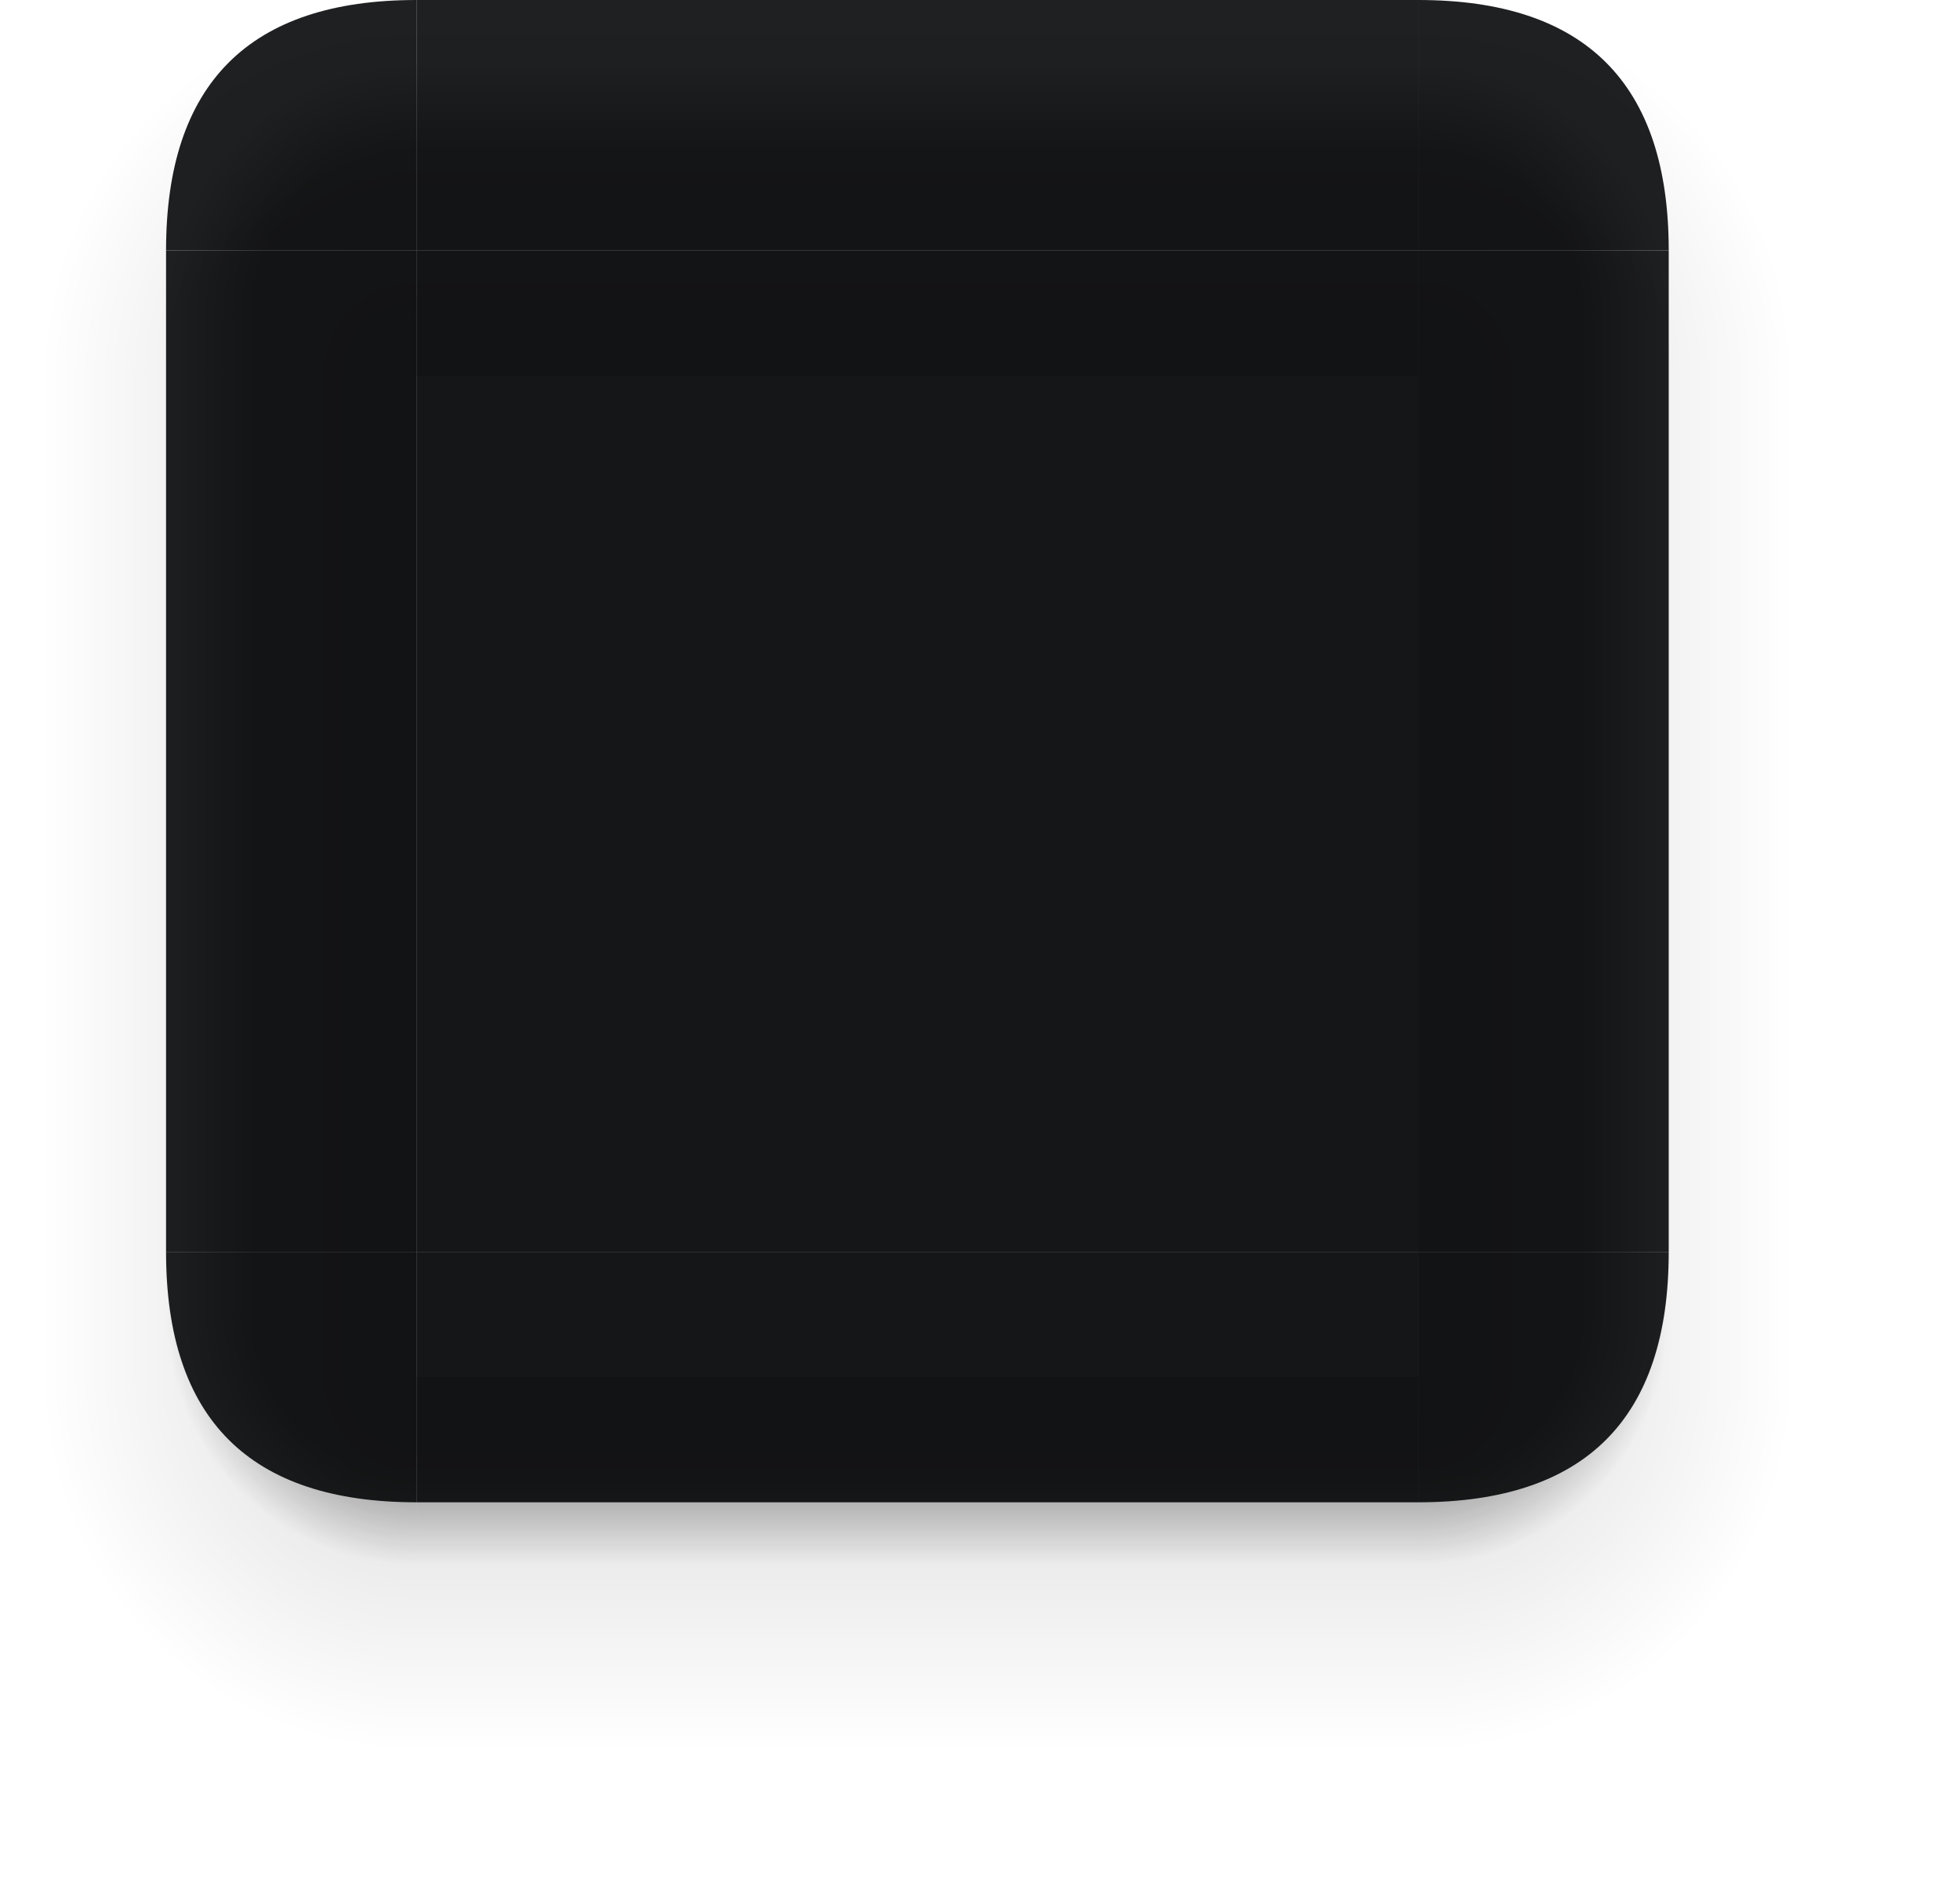
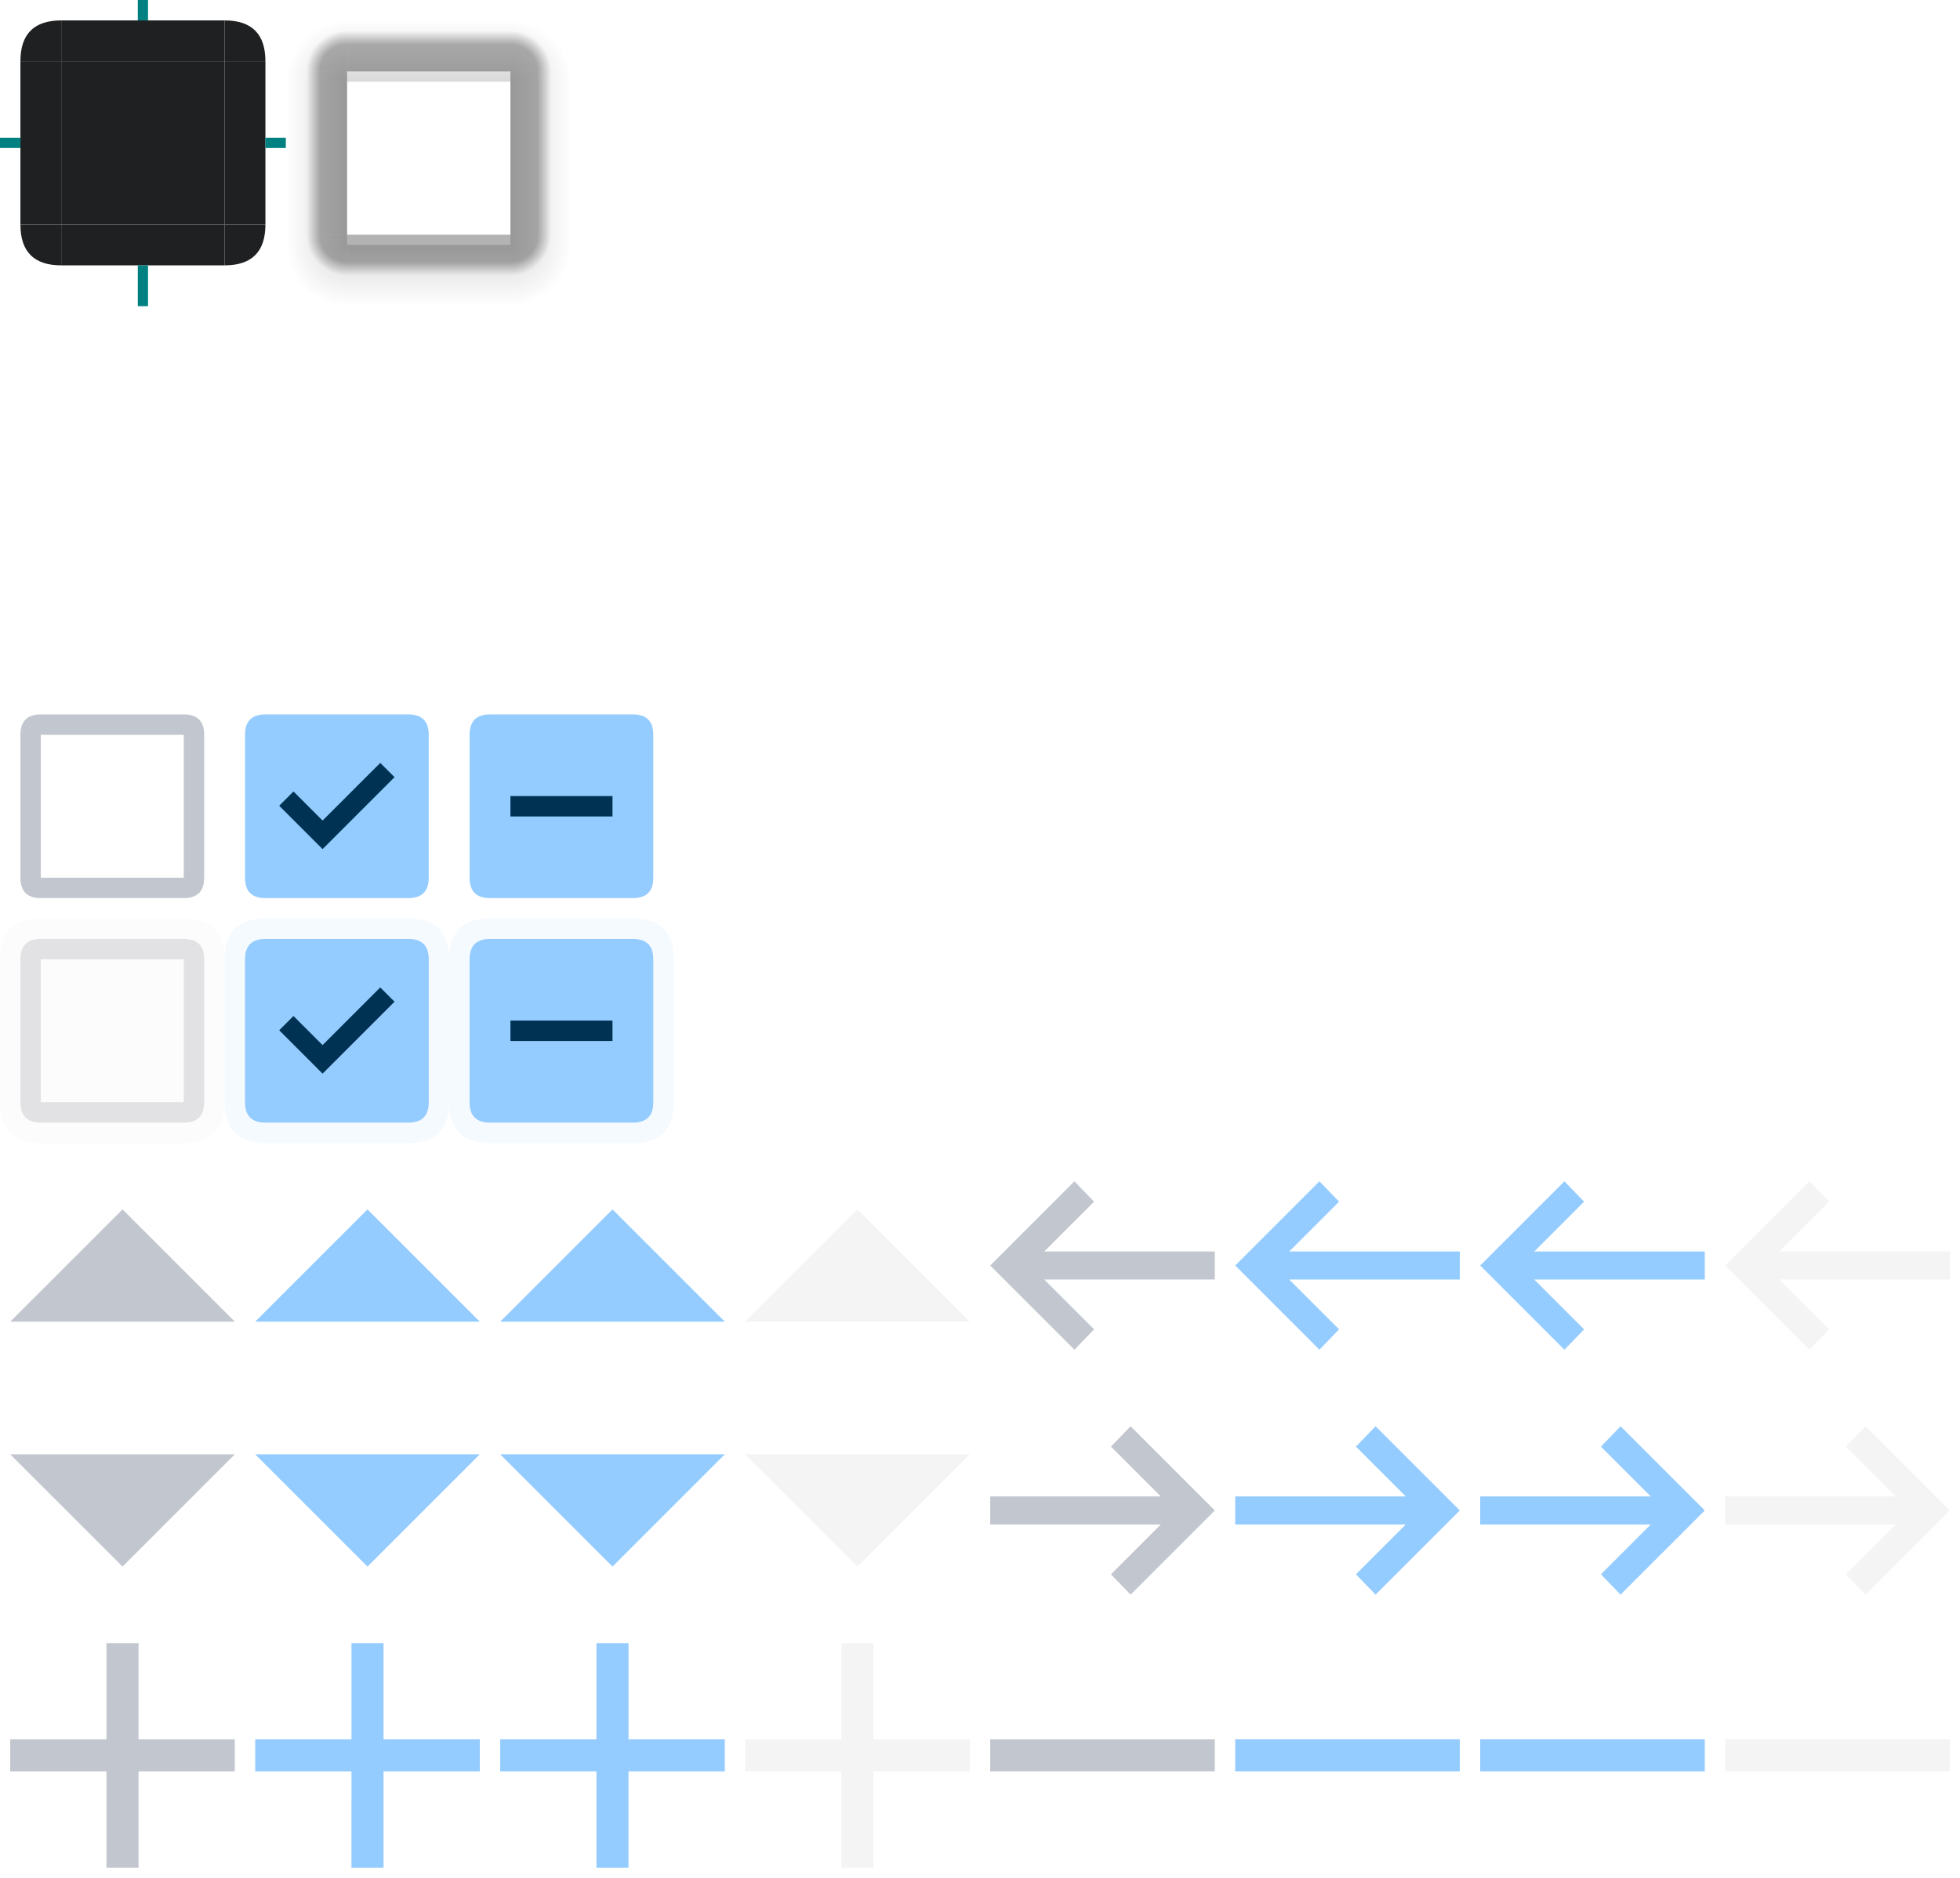
- <svg xmlns="http://www.w3.org/2000/svg" xmlns:xlink="http://www.w3.org/1999/xlink" height="184" width="192" viewBox="0 0 30 30" id="svg1" version="1.1">
+ <svg xmlns="http://www.w3.org/2000/svg" xmlns:xlink="http://www.w3.org/1999/xlink" height="184" width="192" viewBox="0 0 192 184" id="svg1" version="1.1">
  <defs id="defs1">
    <style id="style1">
      .fill-primary {
        fill: #95ccff;
      }

      .fill-on-primary {
        fill: #003353;
      }

      .fill-secondary-container {
        fill: #3a4857;
      }

      .fill-surface-container-low {
        fill: #1a1c1e;
      }

      .fill-surface-container {
        fill: #1e2022;
      }

      .fill-surface-container-highest {
        fill: #333538;
      }

      .fill-on-surface {
        fill: #e2e2e5;
      }

      .fill-on-surface-variant {
        fill: #c2c7cf;
      }

      .fill-outline {
        fill: #8c9198;
      }
    </style>
    <linearGradient id="menu-shadow-before">
      <stop id="stop1" stop-color="#000000" stop-opacity="1" offset="0.66" />
      <stop id="stop2" stop-color="#000000" stop-opacity="0" offset="1" />
    </linearGradient>
-     <linearGradient xlink:href="#menu-shadow-before" id="msb-t" x1="28" y1="5" x2="28" y2="1" gradientUnits="userSpaceOnUse" />
-     <linearGradient xlink:href="#menu-shadow-before" id="msb-l" x1="6" y1="13" x2="2" y2="13" gradientUnits="userSpaceOnUse" />
-     <linearGradient xlink:href="#menu-shadow-before" id="msb-r" x1="22" y1="13" x2="26" y2="13" gradientUnits="userSpaceOnUse" />
-     <linearGradient xlink:href="#menu-shadow-before" id="msb-b" x1="28" y1="21" x2="28" y2="25" gradientUnits="userSpaceOnUse" />
-     <radialGradient xlink:href="#menu-shadow-before" id="msb-tl" cx="6" cy="5" r="4" gradientUnits="userSpaceOnUse" />
-     <radialGradient xlink:href="#menu-shadow-before" id="msb-tr" cx="22" cy="5" r="4" gradientUnits="userSpaceOnUse" />
-     <radialGradient xlink:href="#menu-shadow-before" id="msb-bl" cx="6" cy="21" r="4" gradientUnits="userSpaceOnUse" />
-     <radialGradient xlink:href="#menu-shadow-before" id="msb-br" cx="22" cy="21" r="4" gradientUnits="userSpaceOnUse" />
+     <linearGradient xlink:href="#menu-shadow-before" id="msb-t" x1="28" y1="7" x2="28" y2="3" gradientUnits="userSpaceOnUse" />
+     <linearGradient xlink:href="#menu-shadow-before" id="msb-l" x1="6" y1="15" x2="2" y2="15" gradientUnits="userSpaceOnUse" />
+     <linearGradient xlink:href="#menu-shadow-before" id="msb-r" x1="22" y1="15" x2="26" y2="15" gradientUnits="userSpaceOnUse" />
+     <linearGradient xlink:href="#menu-shadow-before" id="msb-b" x1="28" y1="23" x2="28" y2="27" gradientUnits="userSpaceOnUse" />
+     <radialGradient xlink:href="#menu-shadow-before" id="msb-tl" cx="6" cy="7" r="4" gradientUnits="userSpaceOnUse" />
+     <radialGradient xlink:href="#menu-shadow-before" id="msb-tr" cx="22" cy="7" r="4" gradientUnits="userSpaceOnUse" />
+     <radialGradient xlink:href="#menu-shadow-before" id="msb-bl" cx="6" cy="23" r="4" gradientUnits="userSpaceOnUse" />
+     <radialGradient xlink:href="#menu-shadow-before" id="msb-br" cx="22" cy="23" r="4" gradientUnits="userSpaceOnUse" />
    <linearGradient id="menu-shadow-after">
      <stop id="stop3" stop-color="#000000" stop-opacity="1" offset="0" />
      <stop id="stop4" stop-color="#000000" stop-opacity="0" offset="1" />
    </linearGradient>
-     <linearGradient xlink:href="#menu-shadow-after" id="msa-t" x1="28" y1="6" x2="28" y2="0" gradientUnits="userSpaceOnUse" />
-     <linearGradient xlink:href="#menu-shadow-after" id="msa-l" x1="6" y1="14" x2="0" y2="14" gradientUnits="userSpaceOnUse" />
-     <linearGradient xlink:href="#menu-shadow-after" id="msa-r" x1="22" y1="14" x2="28" y2="14" gradientUnits="userSpaceOnUse" />
-     <linearGradient xlink:href="#menu-shadow-after" id="msa-b" x1="28" y1="22" x2="28" y2="28" gradientUnits="userSpaceOnUse" />
-     <radialGradient xlink:href="#menu-shadow-after" id="msa-tl" cx="6" cy="6" r="6" gradientUnits="userSpaceOnUse" />
-     <radialGradient xlink:href="#menu-shadow-after" id="msa-tr" cx="22" cy="6" r="6" gradientUnits="userSpaceOnUse" />
-     <radialGradient xlink:href="#menu-shadow-after" id="msa-bl" cx="6" cy="22" r="6" gradientUnits="userSpaceOnUse" />
-     <radialGradient xlink:href="#menu-shadow-after" id="msa-br" cx="22" cy="22" r="6" gradientUnits="userSpaceOnUse" />
+     <linearGradient xlink:href="#menu-shadow-after" id="msa-t" x1="28" y1="8" x2="28" y2="2" gradientUnits="userSpaceOnUse" />
+     <linearGradient xlink:href="#menu-shadow-after" id="msa-l" x1="6" y1="16" x2="0" y2="16" gradientUnits="userSpaceOnUse" />
+     <linearGradient xlink:href="#menu-shadow-after" id="msa-r" x1="22" y1="16" x2="28" y2="16" gradientUnits="userSpaceOnUse" />
+     <linearGradient xlink:href="#menu-shadow-after" id="msa-b" x1="28" y1="24" x2="28" y2="30" gradientUnits="userSpaceOnUse" />
+     <radialGradient xlink:href="#menu-shadow-after" id="msa-tl" cx="6" cy="8" r="6" gradientUnits="userSpaceOnUse" />
+     <radialGradient xlink:href="#menu-shadow-after" id="msa-tr" cx="22" cy="8" r="6" gradientUnits="userSpaceOnUse" />
+     <radialGradient xlink:href="#menu-shadow-after" id="msa-bl" cx="6" cy="24" r="6" gradientUnits="userSpaceOnUse" />
+     <radialGradient xlink:href="#menu-shadow-after" id="msa-br" cx="22" cy="24" r="6" gradientUnits="userSpaceOnUse" />
  </defs>
  <g id="checkbox-group" transform="translate(0,68)">
    <g id="checkbox-normal">
      <path d="M 0,4 Q 0,0 4,0 h 14 q 4,0 4,4 v 14 q 0,4 -4,4 H 4 Q 0,22 0,18 Z" opacity="0" />
      <path d="M 2,4 Q 2,2 4,2 h 14 q 2,0 2,2 v 14 q 0,2 -2,2 H 4 Q 2,20 2,18 V 4 H 4 V 18 H 18 V 4 Z" class="fill-on-surface-variant" />
    </g>
    <g id="checkbox-focused" transform="translate(0,22)">
      <path d="M 0,4 Q 0,0 4,0 h 14 q 4,0 4,4 v 14 q 0,4 -4,4 H 4 Q 0,22 0,18 Z" class="fill-on-surface" opacity="0.1" />
      <path d="M 2,4 Q 2,2 4,2 h 14 q 2,0 2,2 v 14 q 0,2 -2,2 H 4 Q 2,20 2,18 V 4 H 4 V 18 H 18 V 4 Z" class="fill-on-surface" />
    </g>
    <g id="checkbox-checked-normal" transform="translate(22)">
      <path d="M 0,4 Q 0,0 4,0 h 14 q 4,0 4,4 v 14 q 0,4 -4,4 H 4 Q 0,22 0,18 Z" opacity="0" />
      <path d="M 2,4 Q 2,2 4,2 h 14 q 2,0 2,2 v 14 q 0,2 -2,2 H 4 Q 2,20 2,18 Z" class="fill-primary" />
      <path d="M 9.6,15.2 16.65,8.15 15.25,6.75 9.6,12.4 6.75,9.55 l -1.4,1.4 z" class="fill-on-primary" />
    </g>
    <g id="checkbox-checked-focused" transform="translate(22,22)">
      <path d="M 0,4 Q 0,0 4,0 h 14 q 4,0 4,4 v 14 q 0,4 -4,4 H 4 Q 0,22 0,18 Z" class="fill-primary" opacity="0.1" />
      <path d="M 2,4 Q 2,2 4,2 h 14 q 2,0 2,2 v 14 q 0,2 -2,2 H 4 Q 2,20 2,18 Z" class="fill-primary" />
      <path d="M 9.6,15.2 16.65,8.15 15.25,6.75 9.6,12.4 6.75,9.55 l -1.4,1.4 z" class="fill-on-primary" />
    </g>
    <g id="checkbox-tristate-normal" transform="translate(44)">
      <path d="M 0,4 Q 0,0 4,0 h 14 q 4,0 4,4 v 14 q 0,4 -4,4 H 4 Q 0,22 0,18 Z" opacity="0" />
      <path d="M 2,4 Q 2,2 4,2 h 14 q 2,0 2,2 v 14 q 0,2 -2,2 H 4 Q 2,20 2,18 Z" class="fill-primary" />
      <path d="M 6,12 H 16 V 10 H 6 Z" class="fill-on-primary" />
    </g>
    <g id="checkbox-tristate-focused" transform="translate(44,22)">
      <path d="M 0,4 Q 0,0 4,0 h 14 q 4,0 4,4 v 14 q 0,4 -4,4 H 4 Q 0,22 0,18 Z" class="fill-primary" opacity="0.1" />
      <path d="M 2,4 Q 2,2 4,2 h 14 q 2,0 2,2 v 14 q 0,2 -2,2 H 4 Q 2,20 2,18 Z" class="fill-primary" />
      <path d="M 6,12 H 16 V 10 H 6 Z" class="fill-on-primary" />
    </g>
  </g>
  <g id="arrow-group" transform="translate(0,112)">
    <g id="arrow-up-normal">
      <rect width="24" height="24" x="0" y="0" opacity="0" />
      <path d="m 1,17.5 11,-11 11,11 z" class="fill-on-surface-variant" />
    </g>
    <g id="arrow-up-focused" transform="translate(24,0)">
      <rect width="24" height="24" x="0" y="0" opacity="0" />
      <path d="m 1,17.5 11,-11 11,11 z" class="fill-primary" />
    </g>
    <g id="arrow-up-pressed" transform="translate(48,0)">
      <rect width="24" height="24" x="0" y="0" opacity="0" />
      <path d="m 1,17.5 11,-11 11,11 z" class="fill-primary" />
    </g>
    <g id="arrow-up-disabled" transform="translate(72,0)">
      <rect width="24" height="24" x="0" y="0" opacity="0" />
      <path d="m 1,17.5 11,-11 11,11 z" class="fill-on-surface" opacity="0.38" />
    </g>
    <g id="arrow-down-normal" transform="translate(0,24)">
      <rect width="24" height="24" x="0" y="0" opacity="0" />
      <path d="M 12,17.5 1,6.5 h 22 z" class="fill-on-surface-variant" />
    </g>
    <g id="arrow-down-focused" transform="translate(24,24)">
      <rect width="24" height="24" x="0" y="0" opacity="0" />
      <path d="M 12,17.5 1,6.5 h 22 z" class="fill-primary" />
    </g>
    <g id="arrow-down-pressed" transform="translate(48,24)">
      <rect width="24" height="24" x="0" y="0" opacity="0" />
      <path d="M 12,17.5 1,6.5 h 22 z" class="fill-primary" />
    </g>
    <g id="arrow-down-disabled" transform="translate(72,24)">
      <rect width="24" height="24" x="0" y="0" opacity="0" />
      <path d="M 12,17.5 1,6.5 h 22 z" class="fill-on-surface" opacity="0.38" />
    </g>
    <g id="arrow-plus-normal" transform="translate(0,48)">
      <rect width="24" height="24" x="0" y="0" opacity="0" />
      <path d="M 10.429,13.571 H 1 v -3.143 h 9.429 V 1 h 3.143 v 9.429 H 23 v 3.143 H 13.571 V 23 h -3.143 z" class="fill-on-surface-variant" />
    </g>
    <g id="arrow-plus-focused" transform="translate(24,48)">
      <rect width="24" height="24" x="0" y="0" opacity="0" />
      <path d="M 10.429,13.571 H 1 v -3.143 h 9.429 V 1 h 3.143 v 9.429 H 23 v 3.143 H 13.571 V 23 h -3.143 z" class="fill-primary" />
    </g>
    <g id="arrow-plus-pressed" transform="translate(48,48)">
      <rect width="24" height="24" x="0" y="0" opacity="0" />
      <path d="M 10.429,13.571 H 1 v -3.143 h 9.429 V 1 h 3.143 v 9.429 H 23 v 3.143 H 13.571 V 23 h -3.143 z" class="fill-primary" />
    </g>
    <g id="arrow-plus-disabled" transform="translate(72,48)">
      <rect width="24" height="24" x="0" y="0" opacity="0" />
      <path d="M 10.429,13.571 H 1 v -3.143 h 9.429 V 1 h 3.143 v 9.429 H 23 v 3.143 H 13.571 V 23 h -3.143 z" class="fill-on-surface" opacity="0.38" />
    </g>
    <g id="arrow-left-normal" transform="translate(96,0)">
      <rect width="24" height="24" x="0" y="0" opacity="0" />
      <path d="M 9.25,20.25 1,12 9.25,3.75 11.175,5.744 6.294,10.625 H 23 v 2.75 H 6.294 l 4.881,4.881 z" class="fill-on-surface-variant" />
    </g>
    <g id="arrow-left-focused" transform="translate(120,0)">
      <rect width="24" height="24" x="0" y="0" opacity="0" />
      <path d="M 9.25,20.25 1,12 9.25,3.75 11.175,5.744 6.294,10.625 H 23 v 2.75 H 6.294 l 4.881,4.881 z" class="fill-primary" />
    </g>
    <g id="arrow-left-pressed" transform="translate(144,0)">
      <rect width="24" height="24" x="0" y="0" opacity="0" />
      <path d="M 9.25,20.25 1,12 9.25,3.75 11.175,5.744 6.294,10.625 H 23 v 2.75 H 6.294 l 4.881,4.881 z" class="fill-primary" />
    </g>
    <g id="arrow-left-disabled" transform="translate(168,0)">
      <rect width="24" height="24" x="0" y="0" opacity="0" />
      <path d="M 9.25,20.25 1,12 9.25,3.75 11.175,5.744 6.294,10.625 H 23 v 2.75 H 6.294 l 4.881,4.881 z" class="fill-on-surface" opacity="0.38" />
    </g>
    <g id="arrow-right-normal" transform="translate(96,24)">
      <rect width="24" height="24" x="0" y="0" opacity="0" />
      <path d="m 14.75,20.25 -1.925,-1.994 4.881,-4.881 H 1 v -2.75 H 17.706 L 12.825,5.744 14.75,3.75 23,12 Z" class="fill-on-surface-variant" />
    </g>
    <g id="arrow-right-focused" transform="translate(120,24)">
      <rect width="24" height="24" x="0" y="0" opacity="0" />
      <path d="m 14.75,20.25 -1.925,-1.994 4.881,-4.881 H 1 v -2.75 H 17.706 L 12.825,5.744 14.75,3.75 23,12 Z" class="fill-primary" />
    </g>
    <g id="arrow-right-pressed" transform="translate(144,24)">
      <rect width="24" height="24" x="0" y="0" opacity="0" />
      <path d="m 14.75,20.25 -1.925,-1.994 4.881,-4.881 H 1 v -2.75 H 17.706 L 12.825,5.744 14.75,3.75 23,12 Z" class="fill-primary" />
    </g>
    <g id="arrow-right-disabled" transform="translate(168,24)">
      <rect width="24" height="24" x="0" y="0" opacity="0" />
      <path d="m 14.75,20.25 -1.925,-1.994 4.881,-4.881 H 1 v -2.75 H 17.706 L 12.825,5.744 14.75,3.75 23,12 Z" class="fill-on-surface" opacity="0.38" />
    </g>
    <g id="arrow-minus-normal" transform="translate(96,48)">
      <rect width="24" height="24" x="0" y="0" opacity="0" />
      <path d="M 0.999,13.571 V 10.428 H 23 v 3.143 z" class="fill-on-surface-variant" />
    </g>
    <g id="arrow-minus-focused" transform="translate(120,48)">
      <rect width="24" height="24" x="0" y="0" opacity="0" />
      <path d="M 0.999,13.571 V 10.428 H 23 v 3.143 z" class="fill-primary" />
    </g>
    <g id="arrow-minus-pressed" transform="translate(144,48)">
      <rect width="24" height="24" x="0" y="0" opacity="0" />
      <path d="M 0.999,13.571 V 10.428 H 23 v 3.143 z" class="fill-primary" />
    </g>
    <g id="arrow-minus-disabled" transform="translate(168,48)">
      <rect width="24" height="24" x="0" y="0" opacity="0" />
      <path d="M 0.999,13.571 V 10.428 H 23 v 3.143 z" class="fill-on-surface" opacity="0.38" />
    </g>
  </g>
  <g id="menu-group" transform="translate(0,0)">
-     <path id="menu-normal-topleft" d="M 2,4 q 0,-4 4,-4 v 4 z" class="fill-surface-container" />
-     <rect id="menu-normal-top" width="16" height="4" x="6" y="0" class="fill-surface-container" />
-     <path id="menu-normal-topright" d="M 26,4 q 0,-4 -4,-4 v 4 z" class="fill-surface-container" />
-     <rect id="menu-normal-left" width="4" height="16" x="2" y="4" class="fill-surface-container" />
-     <rect id="menu-normal" width="16" height="16" x="6" y="4" class="fill-surface-container" />
-     <rect id="menu-normal-right" width="4" height="16" x="22" y="4" class="fill-surface-container" />
-     <path id="menu-normal-bottomleft" d="M 2,20 q 0,4 4,4 v -4 z" class="fill-surface-container" />
-     <rect id="menu-normal-bottom" width="16" height="4" x="6" y="20" class="fill-surface-container" />
-     <path id="menu-normal-bottomright" d="M 26,20 q 0,4 -4,4 v -4 z" class="fill-surface-container" />
-   </g>
-   <path d="M 2,5 q 0,-4 4,-4 v 4 z" fill="url(#msb-tl)" opacity="0.3" />
-   <rect width="16" height="4" x="6" y="1" fill="url(#msb-t)" opacity="0.3" />
-   <path d="M 26,5 q 0,-4 -4,-4 v 4 z" fill="url(#msb-tr)" opacity="0.3" />
-   <rect width="4" height="16" x="2" y="5" fill="url(#msb-l)" opacity="0.3" />
-   <rect width="16" height="16" x="6" y="5" opacity="0.3" />
-   <rect width="4" height="16" x="22" y="5" fill="url(#msb-r)" opacity="0.3" />
-   <path d="M 2,21 q 0,4 4,4 v -4 z" fill="url(#msb-bl)" opacity="0.3" />
-   <rect width="16" height="4" x="6" y="21" fill="url(#msb-b)" opacity="0.3" />
-   <path d="M 26,21 q 0,4 -4,4 v -4 z" fill="url(#msb-br)" opacity="0.3" />
-   <path d="M 0,6 q 0,-6 6,-6 v 6 z" fill="url(#msa-tl)" opacity="0.15" />
-   <rect width="16" height="6" x="6" y="0" fill="url(#msa-t)" opacity="0.15" />
-   <path d="M 28,6 q 0,-6 -6,-6 v 6 z" fill="url(#msa-tr)" opacity="0.15" />
-   <rect width="6" height="16" x="0" y="6" fill="url(#msa-l)" opacity="0.15" />
-   <rect width="6" height="16" x="22" y="6" fill="url(#msa-r)" opacity="0.15" />
-   <path d="M 0,22 q 0,6 6,6 v -6 z" fill="url(#msa-bl)" opacity="0.15" />
-   <rect width="16" height="6" x="6" y="22" fill="url(#msa-b)" opacity="0.15" />
-   <path d="M 28,22 q 0,6 -6,6 v -6 z" fill="url(#msa-br)" opacity="0.15" />
+     <path id="menu-normal-topleft" d="M 2,6 q 0,-4 4,-4 v 4 z" class="fill-surface-container" />
+     <rect id="menu-normal-top" width="16" height="4" x="6" y="2" class="fill-surface-container" />
+     <path id="menu-normal-topright" d="M 26,6 q 0,-4 -4,-4 v 4 z" class="fill-surface-container" />
+     <rect id="menu-normal-left" width="4" height="16" x="2" y="6" class="fill-surface-container" />
+     <rect id="menu-normal" width="16" height="16" x="6" y="6" class="fill-surface-container" />
+     <rect id="menu-normal-right" width="4" height="16" x="22" y="6" class="fill-surface-container" />
+     <path id="menu-normal-bottomleft" d="M 2,22 q 0,4 4,4 v -4 z" class="fill-surface-container" />
+     <rect id="menu-normal-bottom" width="16" height="4" x="6" y="22" class="fill-surface-container" />
+     <path id="menu-normal-bottomright" d="M 26,22 q 0,4 -4,4 v -4 z" class="fill-surface-container" />
+     <rect id="menu-shadow-hint-top" width="1" height="2" x="13.5" y="0" fill="#008080" />
+     <rect id="menu-shadow-hint-left" width="2" height="1" x="0" y="13.5" fill="#008080" />
+     <rect id="menu-shadow-hint-right" width="2" height="1" x="26" y="13.5" fill="#008080" />
+     <rect id="menu-shadow-hint-bottom" width="1" height="4" x="13.5" y="26" fill="#008080" />
+   </g>
+   <g id="menu-shadow-topleft" transform="translate(28,0)">
+     <path d="M 2,7 q 0,-4 4,-4 v 4 z" fill="url(#msb-tl)" opacity="0.3" />
+     <path d="M 0,8 q 0,-6 6,-6 v 6 z" fill="url(#msa-tl)" opacity="0.15" />
+   </g>
+   <g id="menu-shadow-top" transform="translate(28,0)">
+     <rect width="16" height="4" x="6" y="3" fill="url(#msb-t)" opacity="0.3" />
+     <rect width="16" height="6" x="6" y="2" fill="url(#msa-t)" opacity="0.15" />
+   </g>
+   <g id="menu-shadow-topright" transform="translate(28,0)">
+     <path d="M 28,8 q 0,-6 -6,-6 v 6 z" fill="url(#msa-tr)" opacity="0.15" />
+     <path d="M 26,7 q 0,-4 -4,-4 v 4 z" fill="url(#msb-tr)" opacity="0.3" />
+   </g>
+   <g id="menu-shadow-left" transform="translate(28,0)">
+     <rect width="6" height="16" x="0" y="8" fill="url(#msa-l)" opacity="0.15" />
+     <rect width="4" height="16" x="2" y="7" fill="url(#msb-l)" opacity="0.3" />
+   </g>
+   <g id="menu-shadow-right" transform="translate(28,0)">
+     <rect width="6" height="16" x="22" y="8" fill="url(#msa-r)" opacity="0.15" />
+     <rect width="4" height="16" x="22" y="7" fill="url(#msb-r)" opacity="0.3" />
+   </g>
+   <g id="menu-shadow-bottomleft" transform="translate(28,0)">
+     <path d="M 0,24 q 0,6 6,6 v -6 z" fill="url(#msa-bl)" opacity="0.15" />
+     <path d="M 2,23 q 0,4 4,4 v -4 z" fill="url(#msb-bl)" opacity="0.3" />
+   </g>
+   <g id="menu-shadow-bottom" transform="translate(28,0)">
+     <rect width="16" height="6" x="6" y="24" fill="url(#msa-b)" opacity="0.15" />
+     <rect width="16" height="4" x="6" y="23" fill="url(#msb-b)" opacity="0.3" />
+   </g>
+   <g id="menu-shadow-bottomright" transform="translate(28,0)">
+     <path d="M 28,24 q 0,6 -6,6 v -6 z" fill="url(#msa-br)" opacity="0.15" />
+     <path d="M 26,23 q 0,4 -4,4 v -4 z" fill="url(#msb-br)" opacity="0.3" />
+   </g>
</svg>
